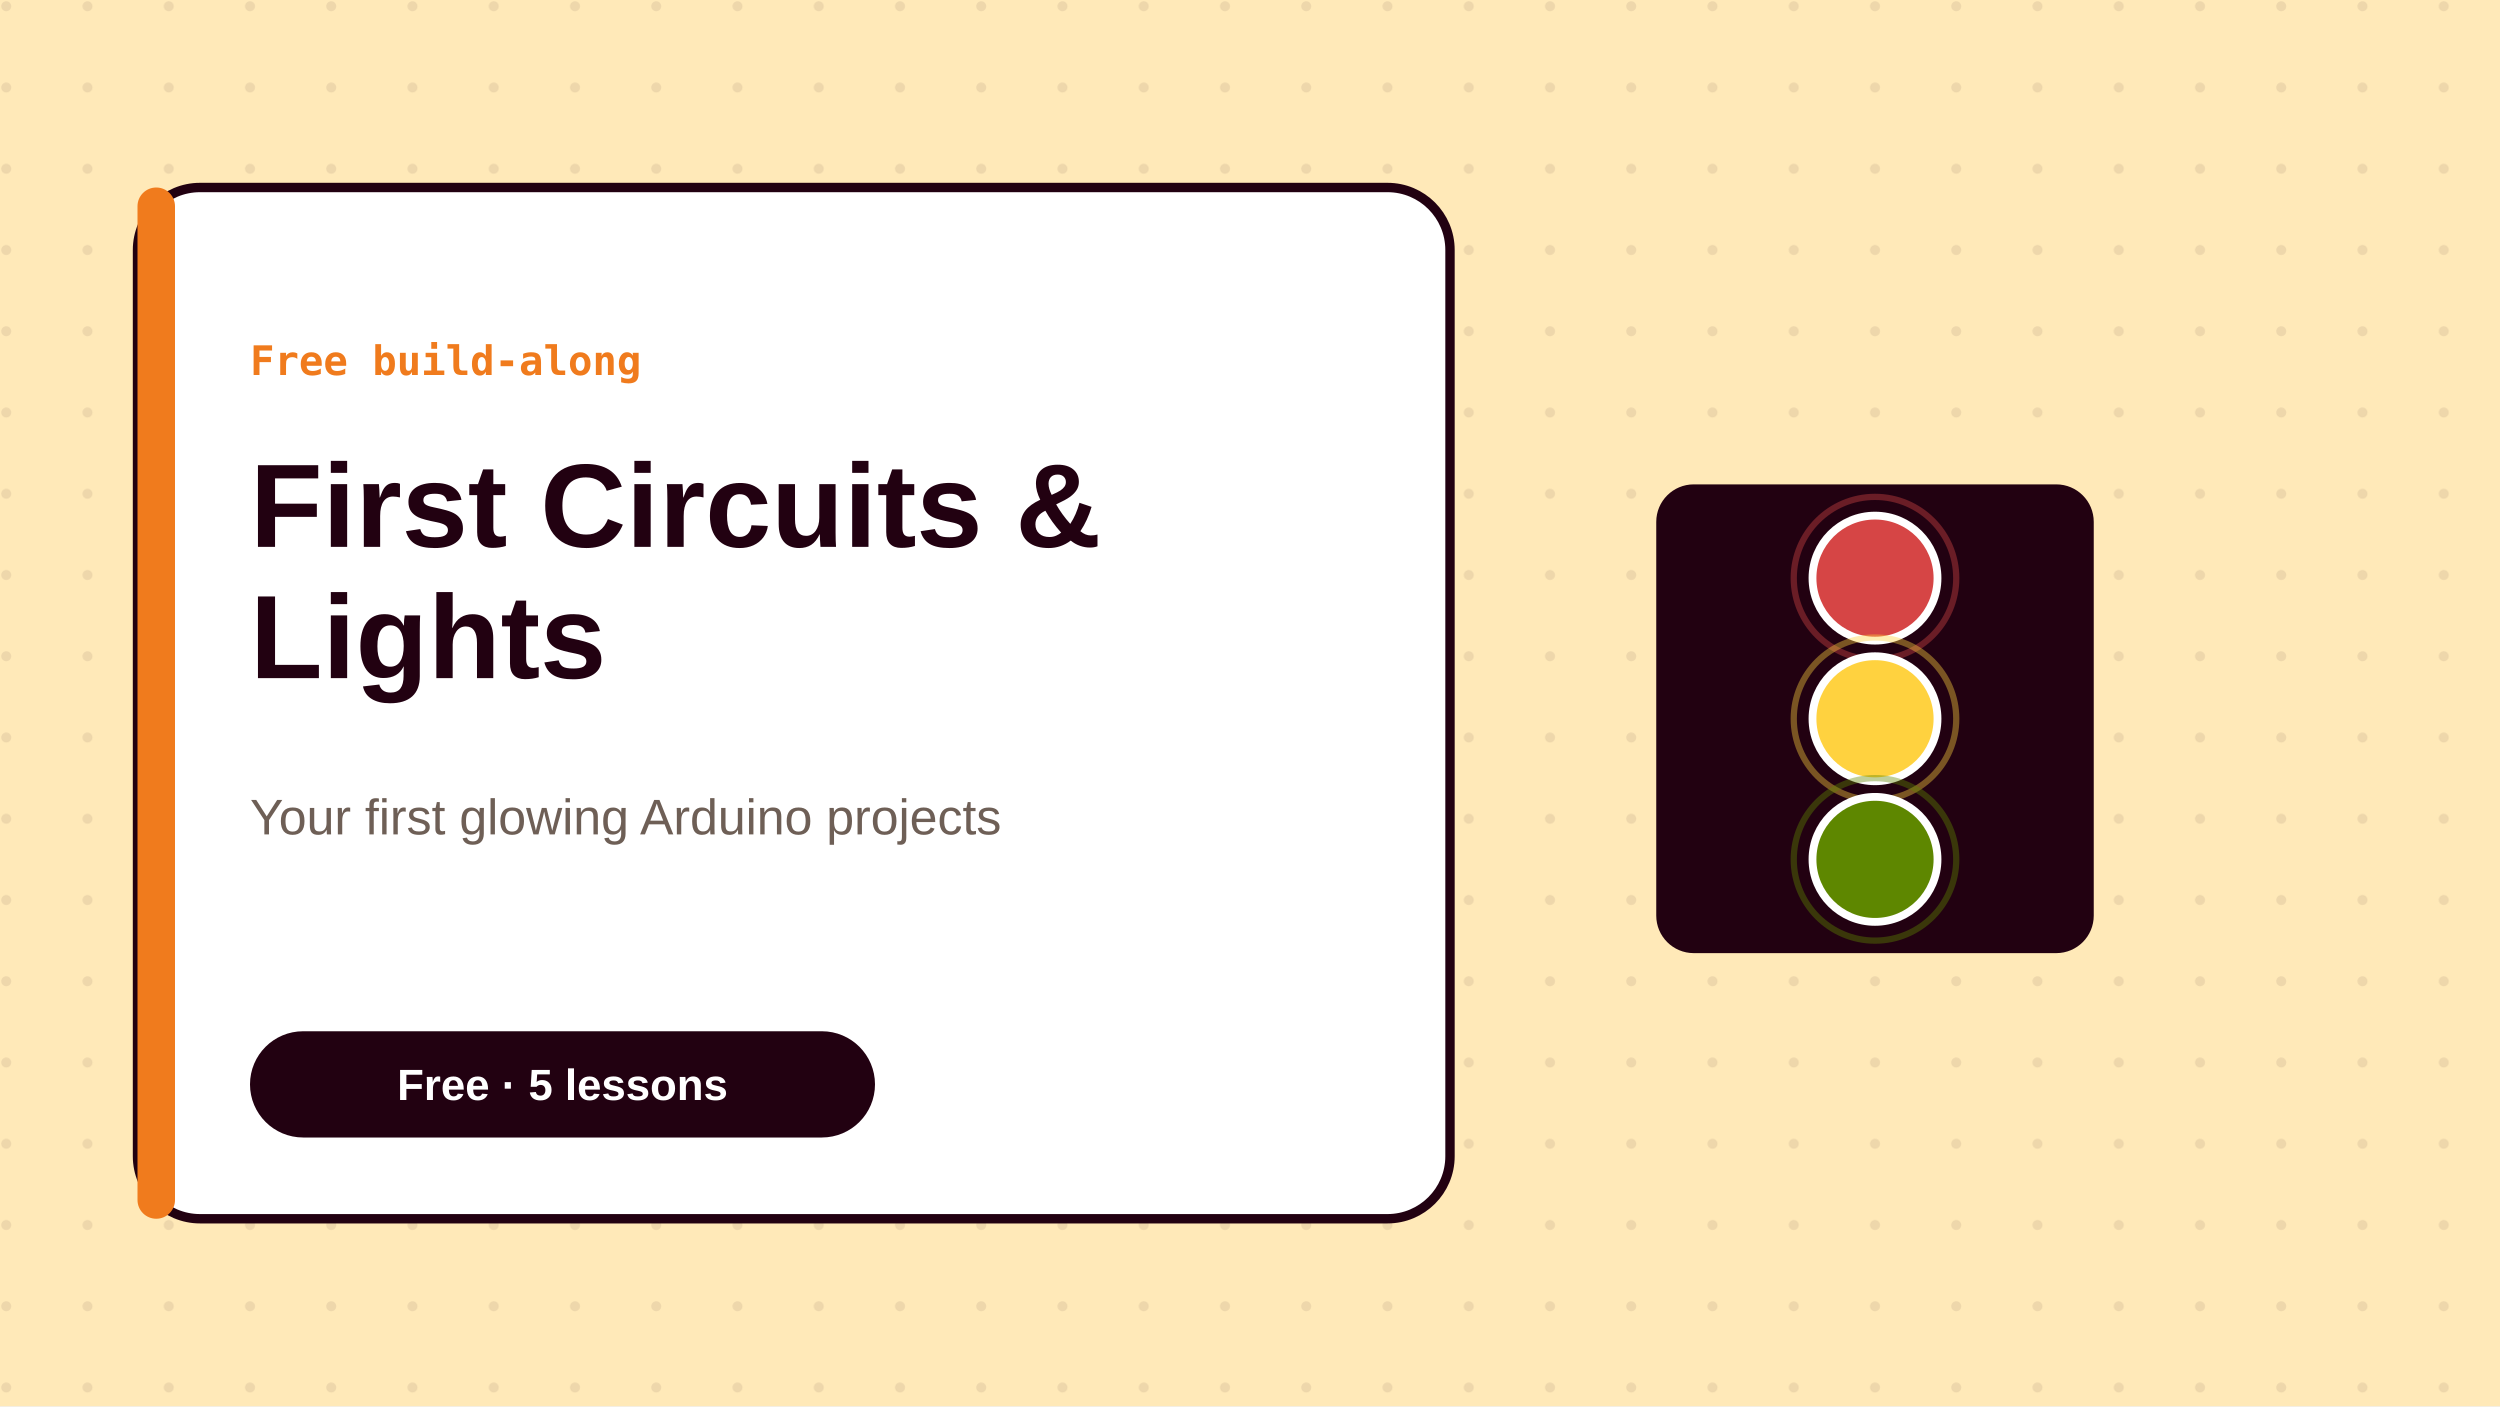
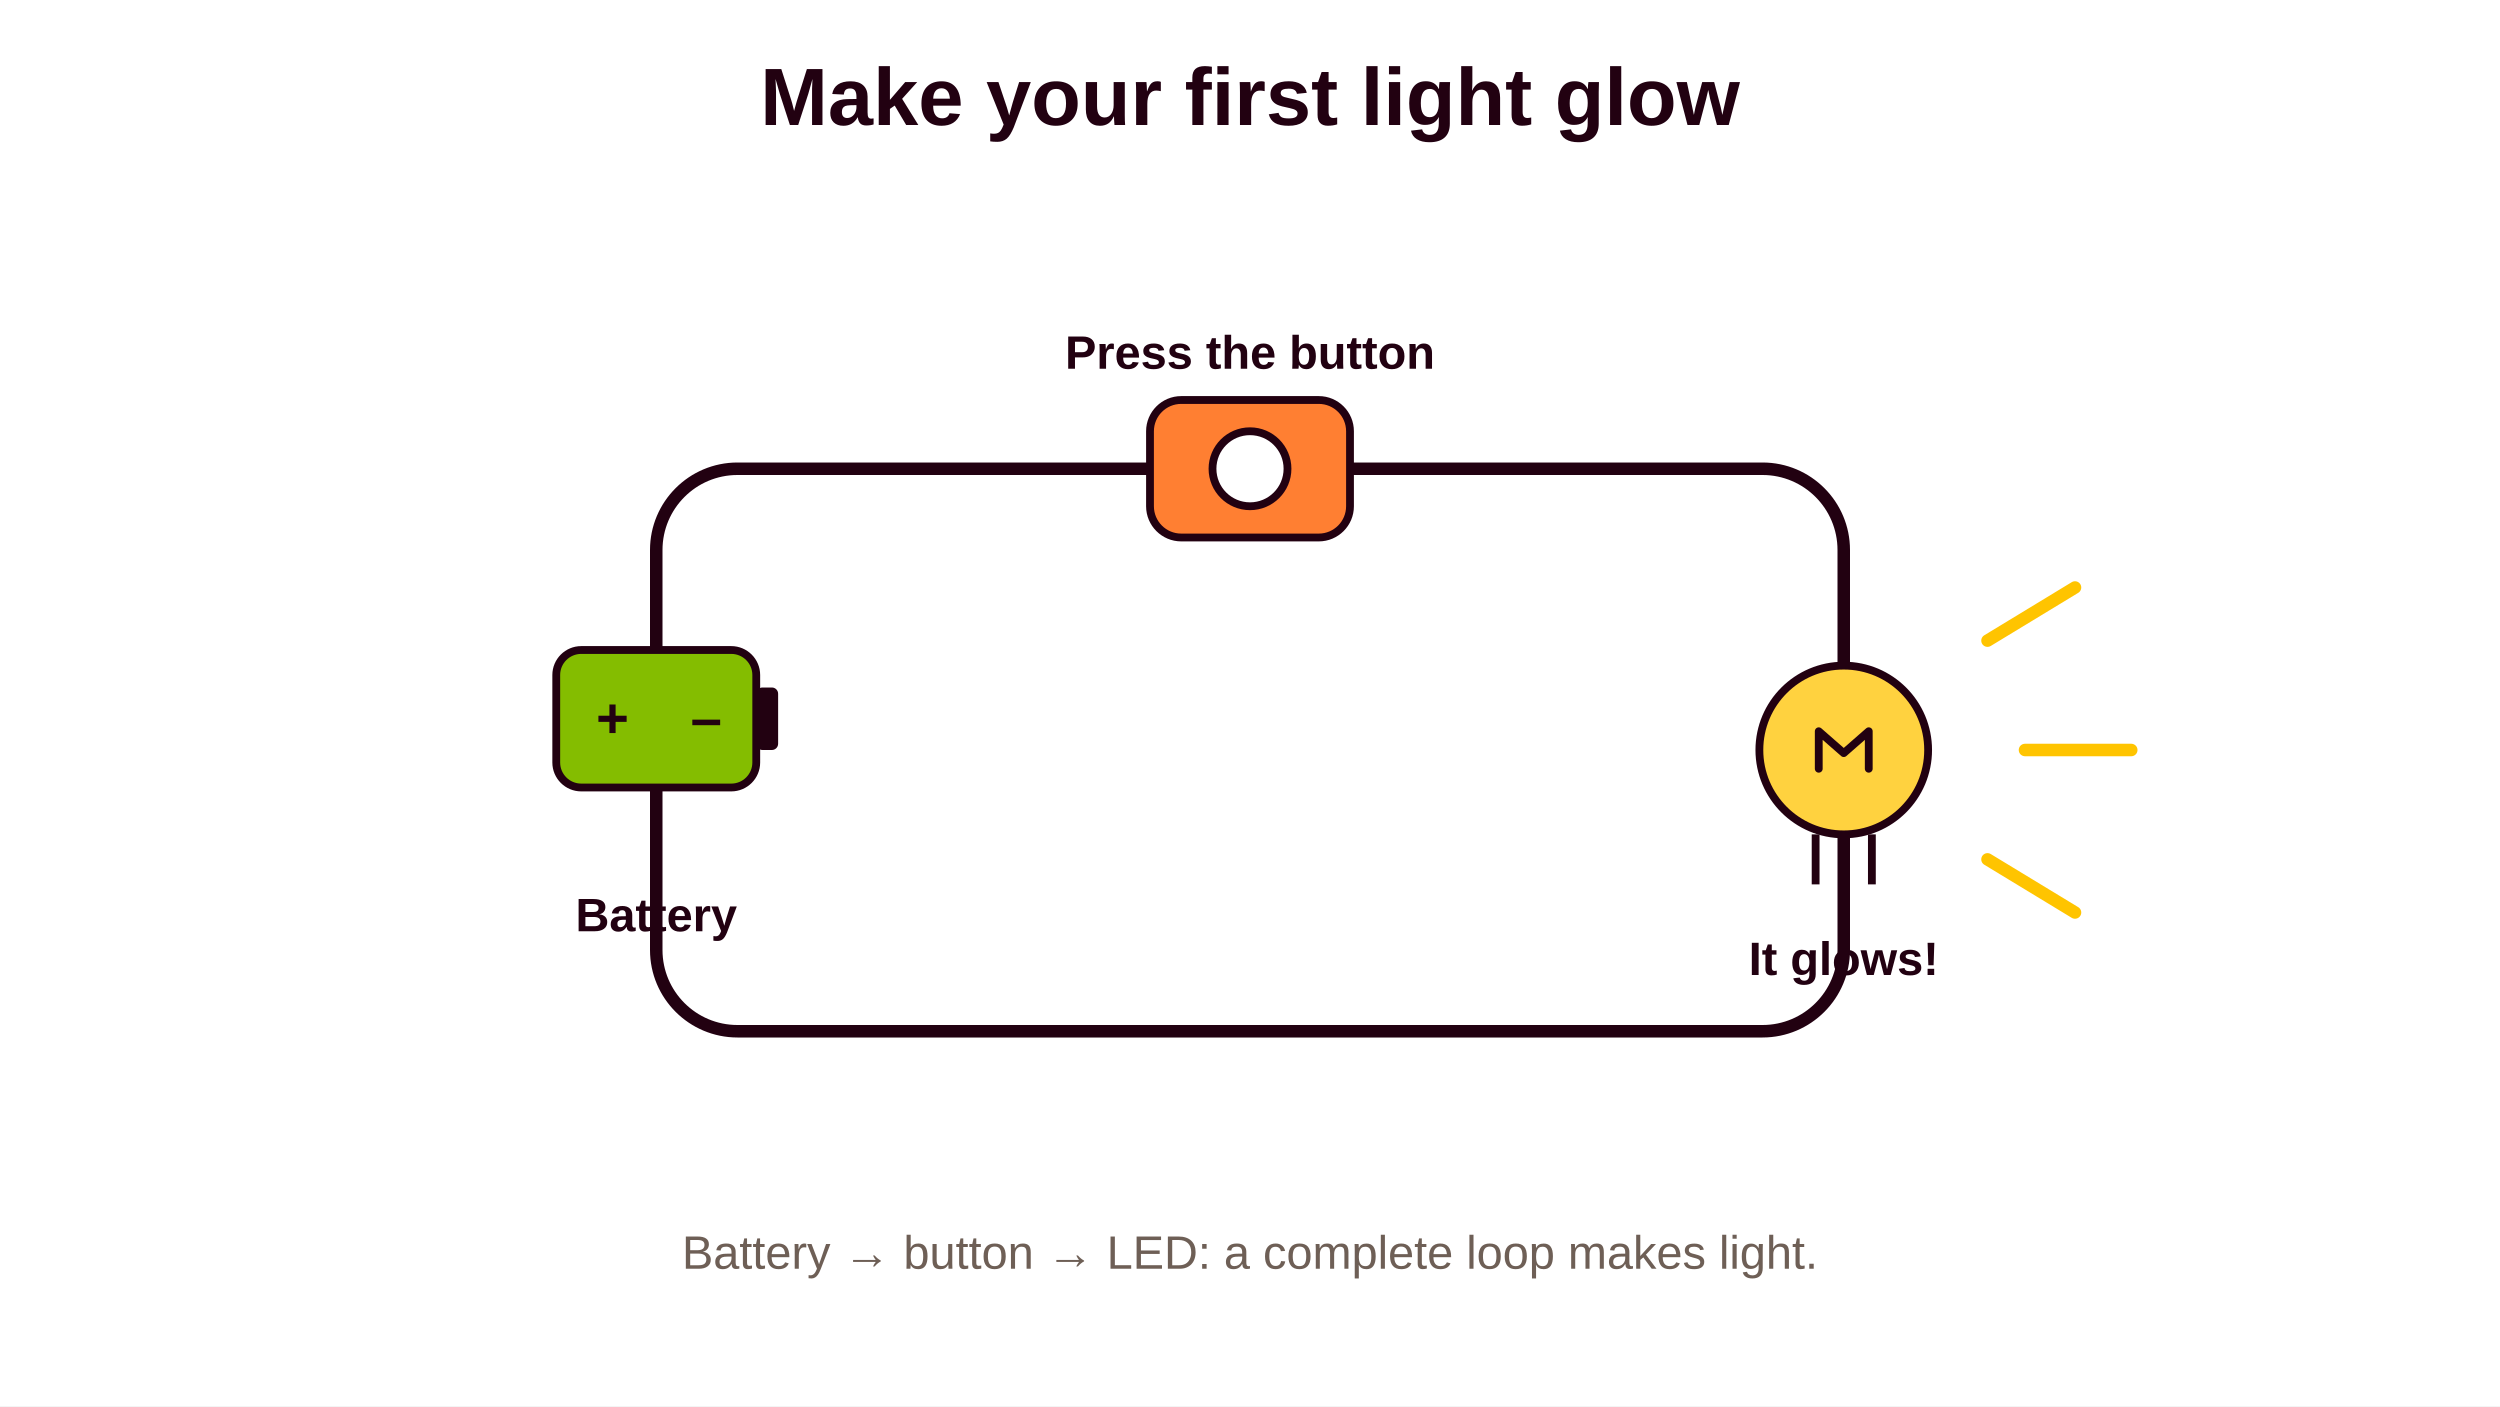
<svg xmlns="http://www.w3.org/2000/svg" viewBox="0 0 800 450">
-   <rect width="800" height="450" fill="#FFE9B8" />
-   <defs>
-     <pattern id="d" width="26" height="26" patternUnits="userSpaceOnUse">
-       <circle cx="2" cy="2" r="1.6" fill="#220111" opacity="0.08" />
-     </pattern>
-   </defs>
-   <rect width="800" height="450" fill="url(#d)" />
-   <rect x="44" y="60" width="420" height="330" rx="20" fill="#fff" stroke="#220111" stroke-width="3" />
-   <rect x="44" y="60" width="12" height="330" rx="6" fill="#F07B1D" />
-   <text x="80" y="120" text-anchor="start" font-family="'Space Mono',ui-monospace,monospace" font-weight="700" font-size="13" fill="#F07B1D">Free build-along</text>
-   <text x="80" y="175" text-anchor="start" font-family="Jost,Arial,sans-serif" font-weight="800" font-size="38" fill="#220111">First Circuits &amp;</text>
-   <text x="80" y="217" text-anchor="start" font-family="Jost,Arial,sans-serif" font-weight="800" font-size="38" fill="#220111">Lights</text>
-   <text x="80" y="267" text-anchor="start" font-family="Jost,Arial,sans-serif" font-weight="500" font-size="16" fill="#6E5F56">Your first glowing Arduino projects</text>
-   <rect x="80" y="330" width="200" height="34" rx="17" fill="#220111" />
-   <text x="180" y="352" text-anchor="middle" font-family="Jost,Arial,sans-serif" font-weight="700" font-size="14" fill="#fff">Free · 5 lessons</text>
-   <rect x="530" y="155" width="140" height="150" rx="12" fill="#220111" stroke="#220111" stroke-width="0" />
-   <circle cx="600" cy="185" r="20" fill="#D64545" stroke="#fff" stroke-width="2.5" />
-   <circle cx="600" cy="185" r="26" fill="none" stroke="#D64545" stroke-width="2" opacity="0.4" />
-   <circle cx="600" cy="230" r="20" fill="#FFD23F" stroke="#fff" stroke-width="2.5" />
-   <circle cx="600" cy="230" r="26" fill="none" stroke="#FFD23F" stroke-width="2" opacity="0.4" />
-   <circle cx="600" cy="275" r="20" fill="#5E8700" stroke="#fff" stroke-width="2.5" />
-   <circle cx="600" cy="275" r="26" fill="none" stroke="#5E8700" stroke-width="2" opacity="0.4" />
+   <rect width="800" height="450" fill="#fff" />
+   <text x="400" y="40" text-anchor="middle" font-family="Jost,Arial,sans-serif" font-weight="800" font-size="26" fill="#220111">Make your first light glow</text>
+   <rect x="210" y="150" width="380" height="180" rx="26" fill="none" stroke="#220111" stroke-width="4" />
+   <g stroke="#FFC400" stroke-width="4" stroke-linecap="round">
+     <line x1="636" y1="205" x2="664" y2="188" />
+     <line x1="648" y1="240" x2="682" y2="240" />
+     <line x1="636" y1="275" x2="664" y2="292" />
+   </g>
+   <g>
+     <rect x="178" y="208" width="64" height="44" rx="8" fill="#84BD00" stroke="#220111" stroke-width="2.5" />
+     <rect x="242" y="220" width="7" height="20" rx="2" fill="#220111" />
+     <text x="196" y="236" text-anchor="middle" font-family="Jost,Arial,sans-serif" font-weight="800" font-size="18" fill="#220111">+</text>
+     <text x="226" y="236" text-anchor="middle" font-family="Jost,Arial,sans-serif" font-weight="800" font-size="18" fill="#220111">–</text>
+     <text x="210" y="298" text-anchor="middle" font-family="Jost,Arial,sans-serif" font-weight="600" font-size="15" fill="#220111">Battery</text>
+   </g>
+   <g>
+     <rect x="368" y="128" width="64" height="44" rx="10" fill="#FF7F32" stroke="#220111" stroke-width="2.5" />
+     <circle cx="400" cy="150" r="12" fill="#fff" stroke="#220111" stroke-width="2.5" />
+     <text x="400" y="118" text-anchor="middle" font-family="Jost,Arial,sans-serif" font-weight="600" font-size="15" fill="#220111">Press the button</text>
+   </g>
+   <g>
+     <circle cx="590" cy="240" r="27" fill="#FFD23F" stroke="#220111" stroke-width="2.5" />
+     <path d="M582 246 v-12 l8 7 8 -7 v12" fill="none" stroke="#220111" stroke-width="2.5" stroke-linejoin="round" stroke-linecap="round" />
+     <line x1="581" y1="267" x2="581" y2="283" stroke="#220111" stroke-width="2.5" />
+     <line x1="599" y1="267" x2="599" y2="283" stroke="#220111" stroke-width="2.5" />
+     <text x="590" y="312" text-anchor="middle" font-family="Jost,Arial,sans-serif" font-weight="700" font-size="15" fill="#220111">It glows!</text>
+   </g>
+   <text x="400" y="406" text-anchor="middle" font-family="Jost,Arial,sans-serif" font-weight="500" font-size="15" fill="#6E5F56">Battery → button → LED: a complete loop makes light.</text>
</svg>
